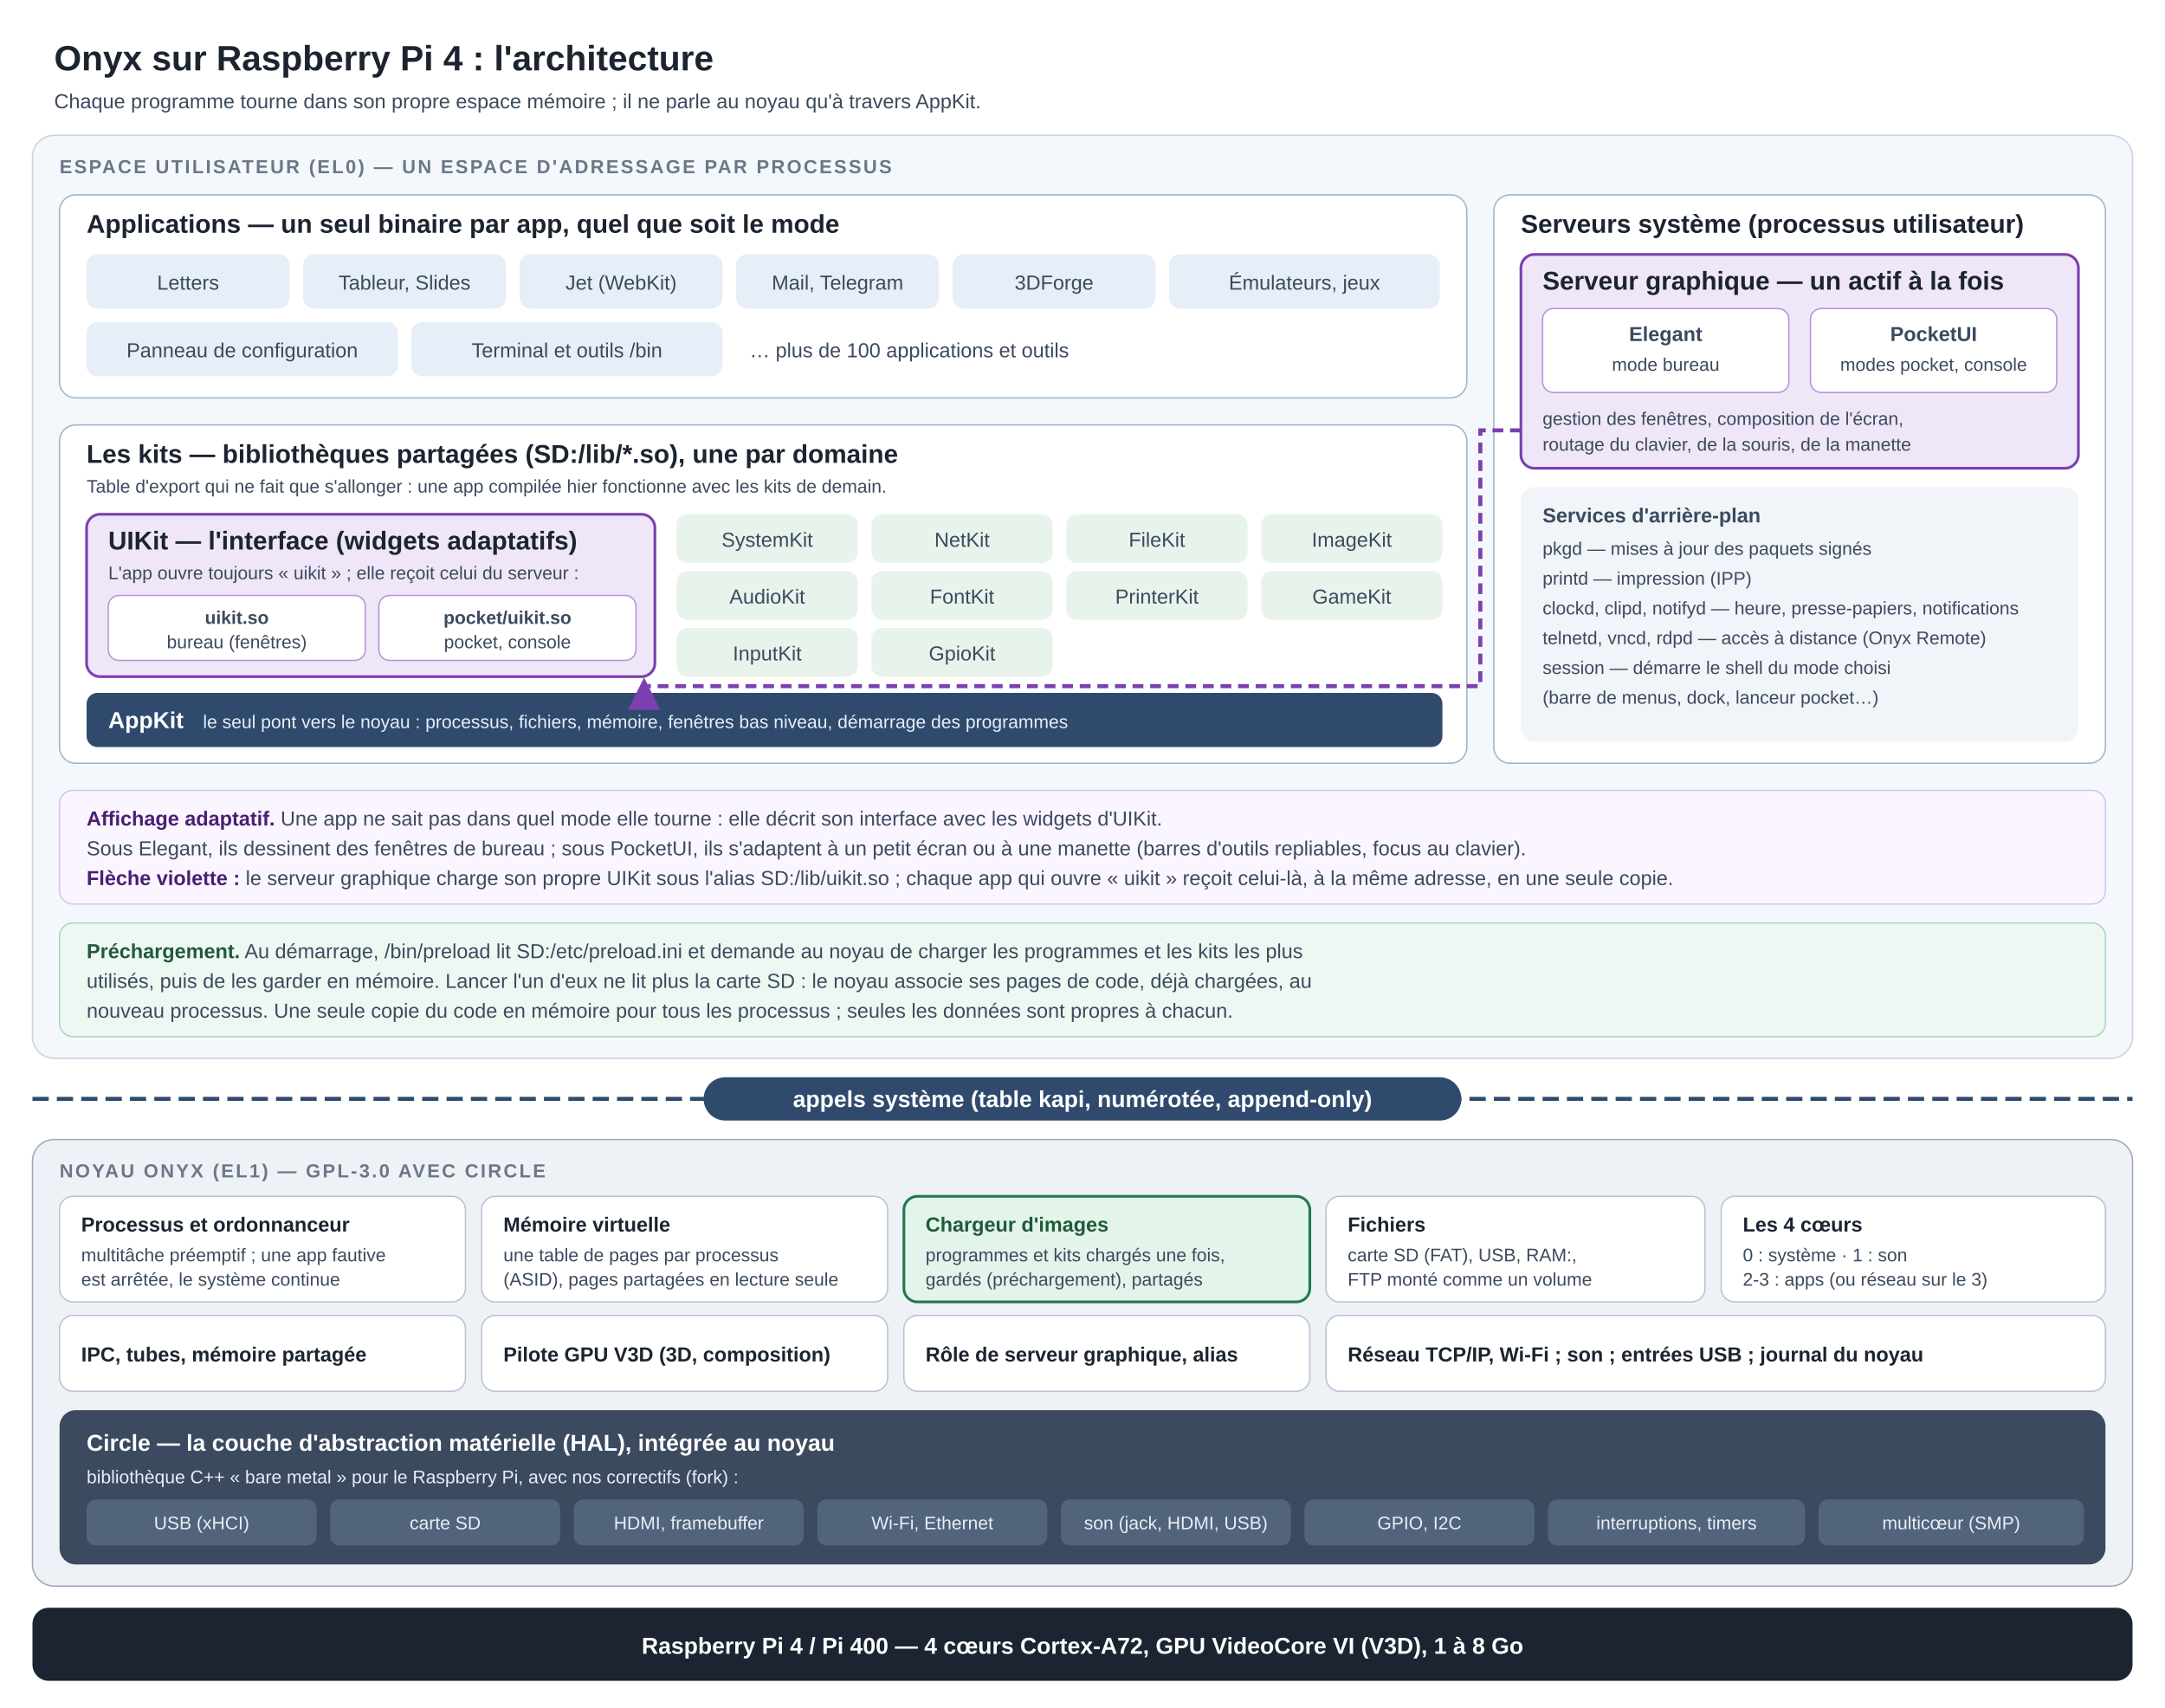
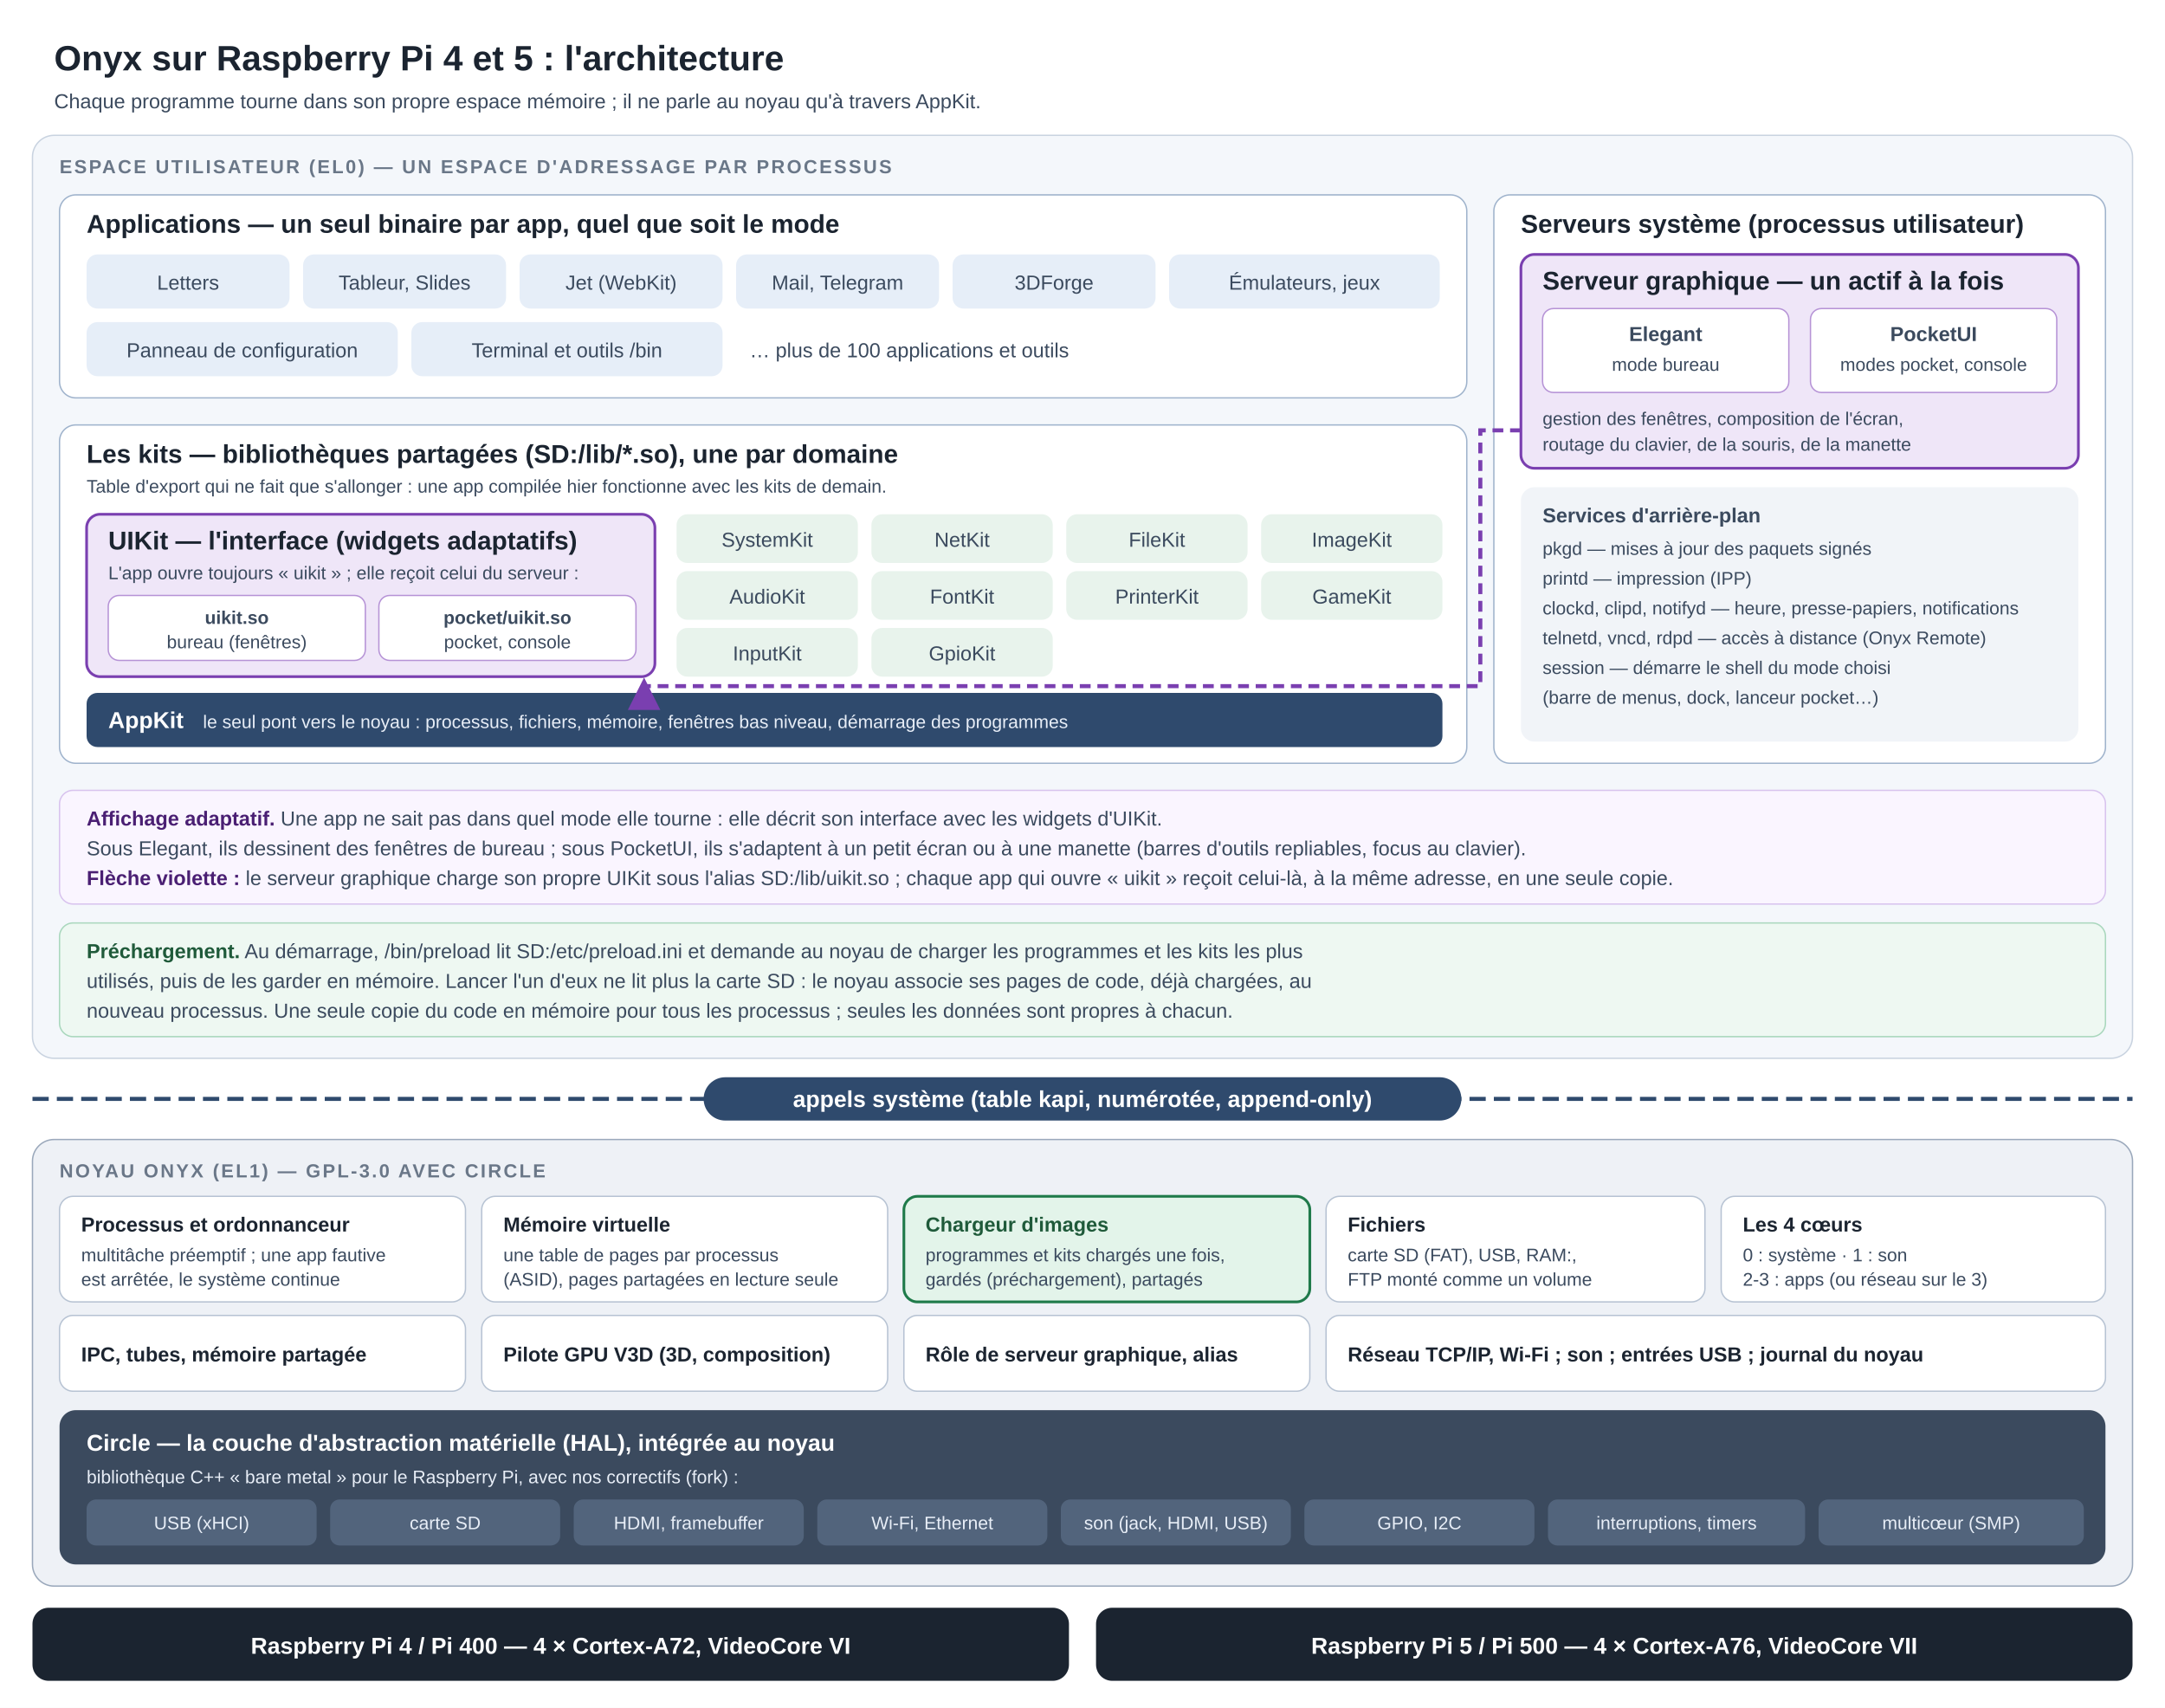
<svg xmlns="http://www.w3.org/2000/svg" width="1600" height="1262" viewBox="0 0 1600 1262" font-family="Segoe UI, Arial, sans-serif">
  <defs>
    <marker id="ar" viewBox="0 0 10 10" refX="9" refY="5" markerWidth="8" markerHeight="8" orient="auto-start-reverse">
      <path d="M0,0 L10,5 L0,10 z" fill="#3b4a5e" />
    </marker>
    <marker id="arv" viewBox="0 0 10 10" refX="9" refY="5" markerWidth="8" markerHeight="8" orient="auto-start-reverse">
      <path d="M0,0 L10,5 L0,10 z" fill="#7a3fb0" />
    </marker>
    <marker id="arg" viewBox="0 0 10 10" refX="9" refY="5" markerWidth="8" markerHeight="8" orient="auto-start-reverse">
      <path d="M0,0 L10,5 L0,10 z" fill="#1f7a4a" />
    </marker>
    <style>
      .t  { font-size: 19px; font-weight: 600; fill: #1b2430; }
      .h  { font-size: 26px; font-weight: 700; fill: #1b2430; }
      .s  { font-size: 15px; fill: #3b4a5e; }
      .sm { font-size: 13.5px; fill: #3b4a5e; }
      .w  { font-size: 17px; font-weight: 600; fill: #ffffff; }
      .ws { font-size: 13.5px; fill: #e8eef7; }
      .lab{ font-size: 14px; font-weight: 600; letter-spacing: 1.5px; fill: #6a7788; }
    </style>
  </defs>
  <rect width="1600" height="1262" fill="#ffffff" />
-   <text x="40" y="52" class="h">Onyx sur Raspberry Pi 4 : l'architecture</text>
+   <text x="40" y="52" class="h">Onyx sur Raspberry Pi 4 et 5 : l'architecture</text>
  <text x="40" y="80" class="s">Chaque programme tourne dans son propre espace mémoire ; il ne parle au noyau qu'à travers AppKit.</text>
  <rect x="24" y="100" width="1552" height="682" rx="16" fill="#f4f7fb" stroke="#c9d3e0" />
  <text x="44" y="128" class="lab">ESPACE UTILISATEUR (EL0) — UN ESPACE D'ADRESSAGE PAR PROCESSUS</text>
  <rect x="44" y="144" width="1040" height="150" rx="12" fill="#ffffff" stroke="#9fb3cc" />
  <text x="64" y="172" class="t">Applications — un seul binaire par app, quel que soit le mode</text>
  <g>
    <rect x="64" y="188" width="150" height="40" rx="8" fill="#e6eef8" />
    <text x="139" y="214" class="s" text-anchor="middle">Letters</text>
    <rect x="224" y="188" width="150" height="40" rx="8" fill="#e6eef8" />
    <text x="299" y="214" class="s" text-anchor="middle">Tableur, Slides</text>
    <rect x="384" y="188" width="150" height="40" rx="8" fill="#e6eef8" />
    <text x="459" y="214" class="s" text-anchor="middle">Jet (WebKit)</text>
    <rect x="544" y="188" width="150" height="40" rx="8" fill="#e6eef8" />
    <text x="619" y="214" class="s" text-anchor="middle">Mail, Telegram</text>
    <rect x="704" y="188" width="150" height="40" rx="8" fill="#e6eef8" />
    <text x="779" y="214" class="s" text-anchor="middle">3DForge</text>
    <rect x="864" y="188" width="200" height="40" rx="8" fill="#e6eef8" />
    <text x="964" y="214" class="s" text-anchor="middle">Émulateurs, jeux</text>
    <rect x="64" y="238" width="230" height="40" rx="8" fill="#e6eef8" />
    <text x="179" y="264" class="s" text-anchor="middle">Panneau de configuration</text>
    <rect x="304" y="238" width="230" height="40" rx="8" fill="#e6eef8" />
    <text x="419" y="264" class="s" text-anchor="middle">Terminal et outils /bin</text>
    <text x="554" y="264" class="s">… plus de 100 applications et outils</text>
  </g>
  <rect x="44" y="314" width="1040" height="250" rx="12" fill="#ffffff" stroke="#9fb3cc" />
  <text x="64" y="342" class="t">Les kits — bibliothèques partagées (SD:/lib/*.so), une par domaine</text>
  <text x="64" y="364" class="sm">Table d'export qui ne fait que s'allonger : une app compilée hier fonctionne avec les kits de demain.</text>
  <rect x="64" y="380" width="420" height="120" rx="10" fill="#efe6f8" stroke="#7a3fb0" stroke-width="2" />
  <text x="80" y="406" class="t" fill="#4a1f73">UIKit — l'interface (widgets adaptatifs)</text>
  <text x="80" y="428" class="sm">L'app ouvre toujours « uikit » ; elle reçoit celui du serveur :</text>
  <rect x="80" y="440" width="190" height="48" rx="8" fill="#ffffff" stroke="#b693d6" />
  <text x="175" y="461" class="sm" text-anchor="middle" font-weight="600">uikit.so</text>
  <text x="175" y="479" class="sm" text-anchor="middle">bureau (fenêtres)</text>
  <rect x="280" y="440" width="190" height="48" rx="8" fill="#ffffff" stroke="#b693d6" />
  <text x="375" y="461" class="sm" text-anchor="middle" font-weight="600">pocket/uikit.so</text>
  <text x="375" y="479" class="sm" text-anchor="middle">pocket, console</text>
  <g class="s">
    <rect x="500" y="380" width="134" height="36" rx="8" fill="#e8f3ec" />
    <text x="567" y="404" text-anchor="middle">SystemKit</text>
    <rect x="644" y="380" width="134" height="36" rx="8" fill="#e8f3ec" />
    <text x="711" y="404" text-anchor="middle">NetKit</text>
    <rect x="788" y="380" width="134" height="36" rx="8" fill="#e8f3ec" />
    <text x="855" y="404" text-anchor="middle">FileKit</text>
    <rect x="932" y="380" width="134" height="36" rx="8" fill="#e8f3ec" />
    <text x="999" y="404" text-anchor="middle">ImageKit</text>
    <rect x="500" y="422" width="134" height="36" rx="8" fill="#e8f3ec" />
    <text x="567" y="446" text-anchor="middle">AudioKit</text>
    <rect x="644" y="422" width="134" height="36" rx="8" fill="#e8f3ec" />
    <text x="711" y="446" text-anchor="middle">FontKit</text>
    <rect x="788" y="422" width="134" height="36" rx="8" fill="#e8f3ec" />
    <text x="855" y="446" text-anchor="middle">PrinterKit</text>
    <rect x="932" y="422" width="134" height="36" rx="8" fill="#e8f3ec" />
    <text x="999" y="446" text-anchor="middle">GameKit</text>
    <rect x="500" y="464" width="134" height="36" rx="8" fill="#e8f3ec" />
    <text x="567" y="488" text-anchor="middle">InputKit</text>
    <rect x="644" y="464" width="134" height="36" rx="8" fill="#e8f3ec" />
    <text x="711" y="488" text-anchor="middle">GpioKit</text>
  </g>
  <rect x="64" y="512" width="1002" height="40" rx="8" fill="#2f4a6d" />
  <text x="80" y="538" class="w">AppKit</text>
  <text x="150" y="538" class="ws">le seul pont vers le noyau : processus, fichiers, mémoire, fenêtres bas niveau, démarrage des programmes</text>
  <rect x="1104" y="144" width="452" height="420" rx="12" fill="#ffffff" stroke="#9fb3cc" />
  <text x="1124" y="172" class="t">Serveurs système (processus utilisateur)</text>
  <rect x="1124" y="188" width="412" height="158" rx="10" fill="#efe6f8" stroke="#7a3fb0" stroke-width="2" />
  <text x="1140" y="214" class="t" fill="#4a1f73">Serveur graphique — un actif à la fois</text>
  <rect x="1140" y="228" width="182" height="62" rx="8" fill="#ffffff" stroke="#b693d6" />
  <text x="1231" y="252" class="s" text-anchor="middle" font-weight="600">Elegant</text>
  <text x="1231" y="274" class="sm" text-anchor="middle">mode bureau</text>
  <rect x="1338" y="228" width="182" height="62" rx="8" fill="#ffffff" stroke="#b693d6" />
  <text x="1429" y="252" class="s" text-anchor="middle" font-weight="600">PocketUI</text>
  <text x="1429" y="274" class="sm" text-anchor="middle">modes pocket, console</text>
  <text x="1140" y="314" class="sm">gestion des fenêtres, composition de l'écran,</text>
  <text x="1140" y="333" class="sm">routage du clavier, de la souris, de la manette</text>
  <rect x="1124" y="360" width="412" height="188" rx="10" fill="#f1f4f8" />
  <text x="1140" y="386" class="s" font-weight="600">Services d'arrière-plan</text>
  <text x="1140" y="410" class="sm">pkgd — mises à jour des paquets signés</text>
  <text x="1140" y="432" class="sm">printd — impression (IPP)</text>
  <text x="1140" y="454" class="sm">clockd, clipd, notifyd — heure, presse-papiers, notifications</text>
  <text x="1140" y="476" class="sm">telnetd, vncd, rdpd — accès à distance (Onyx Remote)</text>
  <text x="1140" y="498" class="sm">session — démarre le shell du mode choisi</text>
  <text x="1140" y="520" class="sm">(barre de menus, dock, lanceur pocket…)</text>
  <path d="M1124,318 H1094 V507 H476 V503" fill="none" stroke="#7a3fb0" stroke-width="3" stroke-dasharray="8 5" marker-end="url(#arv)" />
  <rect x="44" y="584" width="1512" height="84" rx="10" fill="#faf5ff" stroke="#d8c3ee" />
  <text x="64" y="610" class="s">
    <tspan font-weight="700" fill="#4a1f73">Affichage adaptatif.</tspan> Une app ne sait pas dans quel mode elle tourne : elle décrit son interface avec les widgets d'UIKit.</text>
  <text x="64" y="632" class="s">Sous Elegant, ils dessinent des fenêtres de bureau ; sous PocketUI, ils s'adaptent à un petit écran ou à une manette (barres d'outils repliables, focus au clavier).</text>
  <text x="64" y="654" class="s">
    <tspan font-weight="700" fill="#4a1f73">Flèche violette :</tspan> le serveur graphique charge son propre UIKit sous l'alias SD:/lib/uikit.so ; chaque app qui ouvre « uikit » reçoit celui-là, à la même adresse, en une seule copie.</text>
  <rect x="44" y="682" width="1512" height="84" rx="10" fill="#eef8f2" stroke="#a9d7bd" />
  <text x="64" y="708" class="s">
    <tspan font-weight="700" fill="#1f5a3a">Préchargement.</tspan> Au démarrage, /bin/preload lit SD:/etc/preload.ini et demande au noyau de charger les programmes et les kits les plus</text>
  <text x="64" y="730" class="s">utilisés, puis de les garder en mémoire. Lancer l'un d'eux ne lit plus la carte SD : le noyau associe ses pages de code, déjà chargées, au</text>
  <text x="64" y="752" class="s">nouveau processus. Une seule copie du code en mémoire pour tous les processus ; seules les données sont propres à chacun.</text>
  <line x1="24" y1="812" x2="1576" y2="812" stroke="#2f4a6d" stroke-width="3" stroke-dasharray="12 6" />
  <rect x="520" y="796" width="560" height="32" rx="16" fill="#2f4a6d" />
  <text x="800" y="818" class="w" text-anchor="middle">appels système (table kapi, numérotée, append-only)</text>
  <rect x="24" y="842" width="1552" height="330" rx="16" fill="#eef1f6" stroke="#9aa8bb" />
  <text x="44" y="870" class="lab">NOYAU ONYX (EL1) — GPL-3.0 AVEC CIRCLE</text>
  <g class="s">
    <rect x="44" y="884" width="300" height="78" rx="10" fill="#ffffff" stroke="#b7c3d3" />
    <text x="60" y="910" font-weight="600" fill="#1b2430">Processus et ordonnanceur</text>
    <text x="60" y="932" class="sm">multitâche préemptif ; une app fautive</text>
    <text x="60" y="950" class="sm">est arrêtée, le système continue</text>
    <rect x="356" y="884" width="300" height="78" rx="10" fill="#ffffff" stroke="#b7c3d3" />
    <text x="372" y="910" font-weight="600" fill="#1b2430">Mémoire virtuelle</text>
    <text x="372" y="932" class="sm">une table de pages par processus</text>
    <text x="372" y="950" class="sm">(ASID), pages partagées en lecture seule</text>
    <rect x="668" y="884" width="300" height="78" rx="10" fill="#e3f4ea" stroke="#1f7a4a" stroke-width="2" />
    <text x="684" y="910" font-weight="600" fill="#1f5a3a">Chargeur d'images</text>
    <text x="684" y="932" class="sm">programmes et kits chargés une fois,</text>
    <text x="684" y="950" class="sm">gardés (préchargement), partagés</text>
    <rect x="980" y="884" width="280" height="78" rx="10" fill="#ffffff" stroke="#b7c3d3" />
    <text x="996" y="910" font-weight="600" fill="#1b2430">Fichiers</text>
    <text x="996" y="932" class="sm">carte SD (FAT), USB, RAM:,</text>
    <text x="996" y="950" class="sm">FTP monté comme un volume</text>
    <rect x="1272" y="884" width="284" height="78" rx="10" fill="#ffffff" stroke="#b7c3d3" />
    <text x="1288" y="910" font-weight="600" fill="#1b2430">Les 4 cœurs</text>
    <text x="1288" y="932" class="sm">0 : système · 1 : son</text>
    <text x="1288" y="950" class="sm">2-3 : apps (ou réseau sur le 3)</text>
    <rect x="44" y="972" width="300" height="56" rx="10" fill="#ffffff" stroke="#b7c3d3" />
    <text x="60" y="1006" font-weight="600" fill="#1b2430">IPC, tubes, mémoire partagée</text>
    <rect x="356" y="972" width="300" height="56" rx="10" fill="#ffffff" stroke="#b7c3d3" />
    <text x="372" y="1006" font-weight="600" fill="#1b2430">Pilote GPU V3D (3D, composition)</text>
    <rect x="668" y="972" width="300" height="56" rx="10" fill="#ffffff" stroke="#b7c3d3" />
    <text x="684" y="1006" font-weight="600" fill="#1b2430">Rôle de serveur graphique, alias</text>
    <rect x="980" y="972" width="576" height="56" rx="10" fill="#ffffff" stroke="#b7c3d3" />
    <text x="996" y="1006" font-weight="600" fill="#1b2430">Réseau TCP/IP, Wi-Fi ; son ; entrées USB ; journal du noyau</text>
  </g>
  <rect x="44" y="1042" width="1512" height="114" rx="12" fill="#3b4a5e" />
  <text x="64" y="1072" class="w">Circle — la couche d'abstraction matérielle (HAL), intégrée au noyau</text>
  <text x="64" y="1096" class="ws">bibliothèque C++ « bare metal » pour le Raspberry Pi, avec nos correctifs (fork) :</text>
  <g class="ws">
    <rect x="64" y="1108" width="170" height="34" rx="7" fill="#52647c" />
    <text x="149" y="1130" text-anchor="middle">USB (xHCI)</text>
    <rect x="244" y="1108" width="170" height="34" rx="7" fill="#52647c" />
    <text x="329" y="1130" text-anchor="middle">carte SD</text>
    <rect x="424" y="1108" width="170" height="34" rx="7" fill="#52647c" />
    <text x="509" y="1130" text-anchor="middle">HDMI, framebuffer</text>
    <rect x="604" y="1108" width="170" height="34" rx="7" fill="#52647c" />
    <text x="689" y="1130" text-anchor="middle">Wi-Fi, Ethernet</text>
    <rect x="784" y="1108" width="170" height="34" rx="7" fill="#52647c" />
    <text x="869" y="1130" text-anchor="middle">son (jack, HDMI, USB)</text>
    <rect x="964" y="1108" width="170" height="34" rx="7" fill="#52647c" />
    <text x="1049" y="1130" text-anchor="middle">GPIO, I2C</text>
    <rect x="1144" y="1108" width="190" height="34" rx="7" fill="#52647c" />
    <text x="1239" y="1130" text-anchor="middle">interruptions, timers</text>
    <rect x="1344" y="1108" width="196" height="34" rx="7" fill="#52647c" />
    <text x="1442" y="1130" text-anchor="middle">multicœur (SMP)</text>
  </g>
-   <rect x="24" y="1188" width="1552" height="54" rx="12" fill="#1b2430" />
-   <text x="800" y="1222" class="w" text-anchor="middle">Raspberry Pi 4 / Pi 400 — 4 cœurs Cortex-A72, GPU VideoCore VI (V3D), 1 à 8 Go</text>
+   <rect x="24" y="1188" width="766" height="54" rx="12" fill="#1b2430" />
+   <rect x="810" y="1188" width="766" height="54" rx="12" fill="#1b2430" />
+   <text x="407" y="1222" class="w" text-anchor="middle">Raspberry Pi 4 / Pi 400 — 4 × Cortex-A72, VideoCore VI</text>
+   <text x="1193" y="1222" class="w" text-anchor="middle">Raspberry Pi 5 / Pi 500 — 4 × Cortex-A76, VideoCore VII</text>
</svg>
